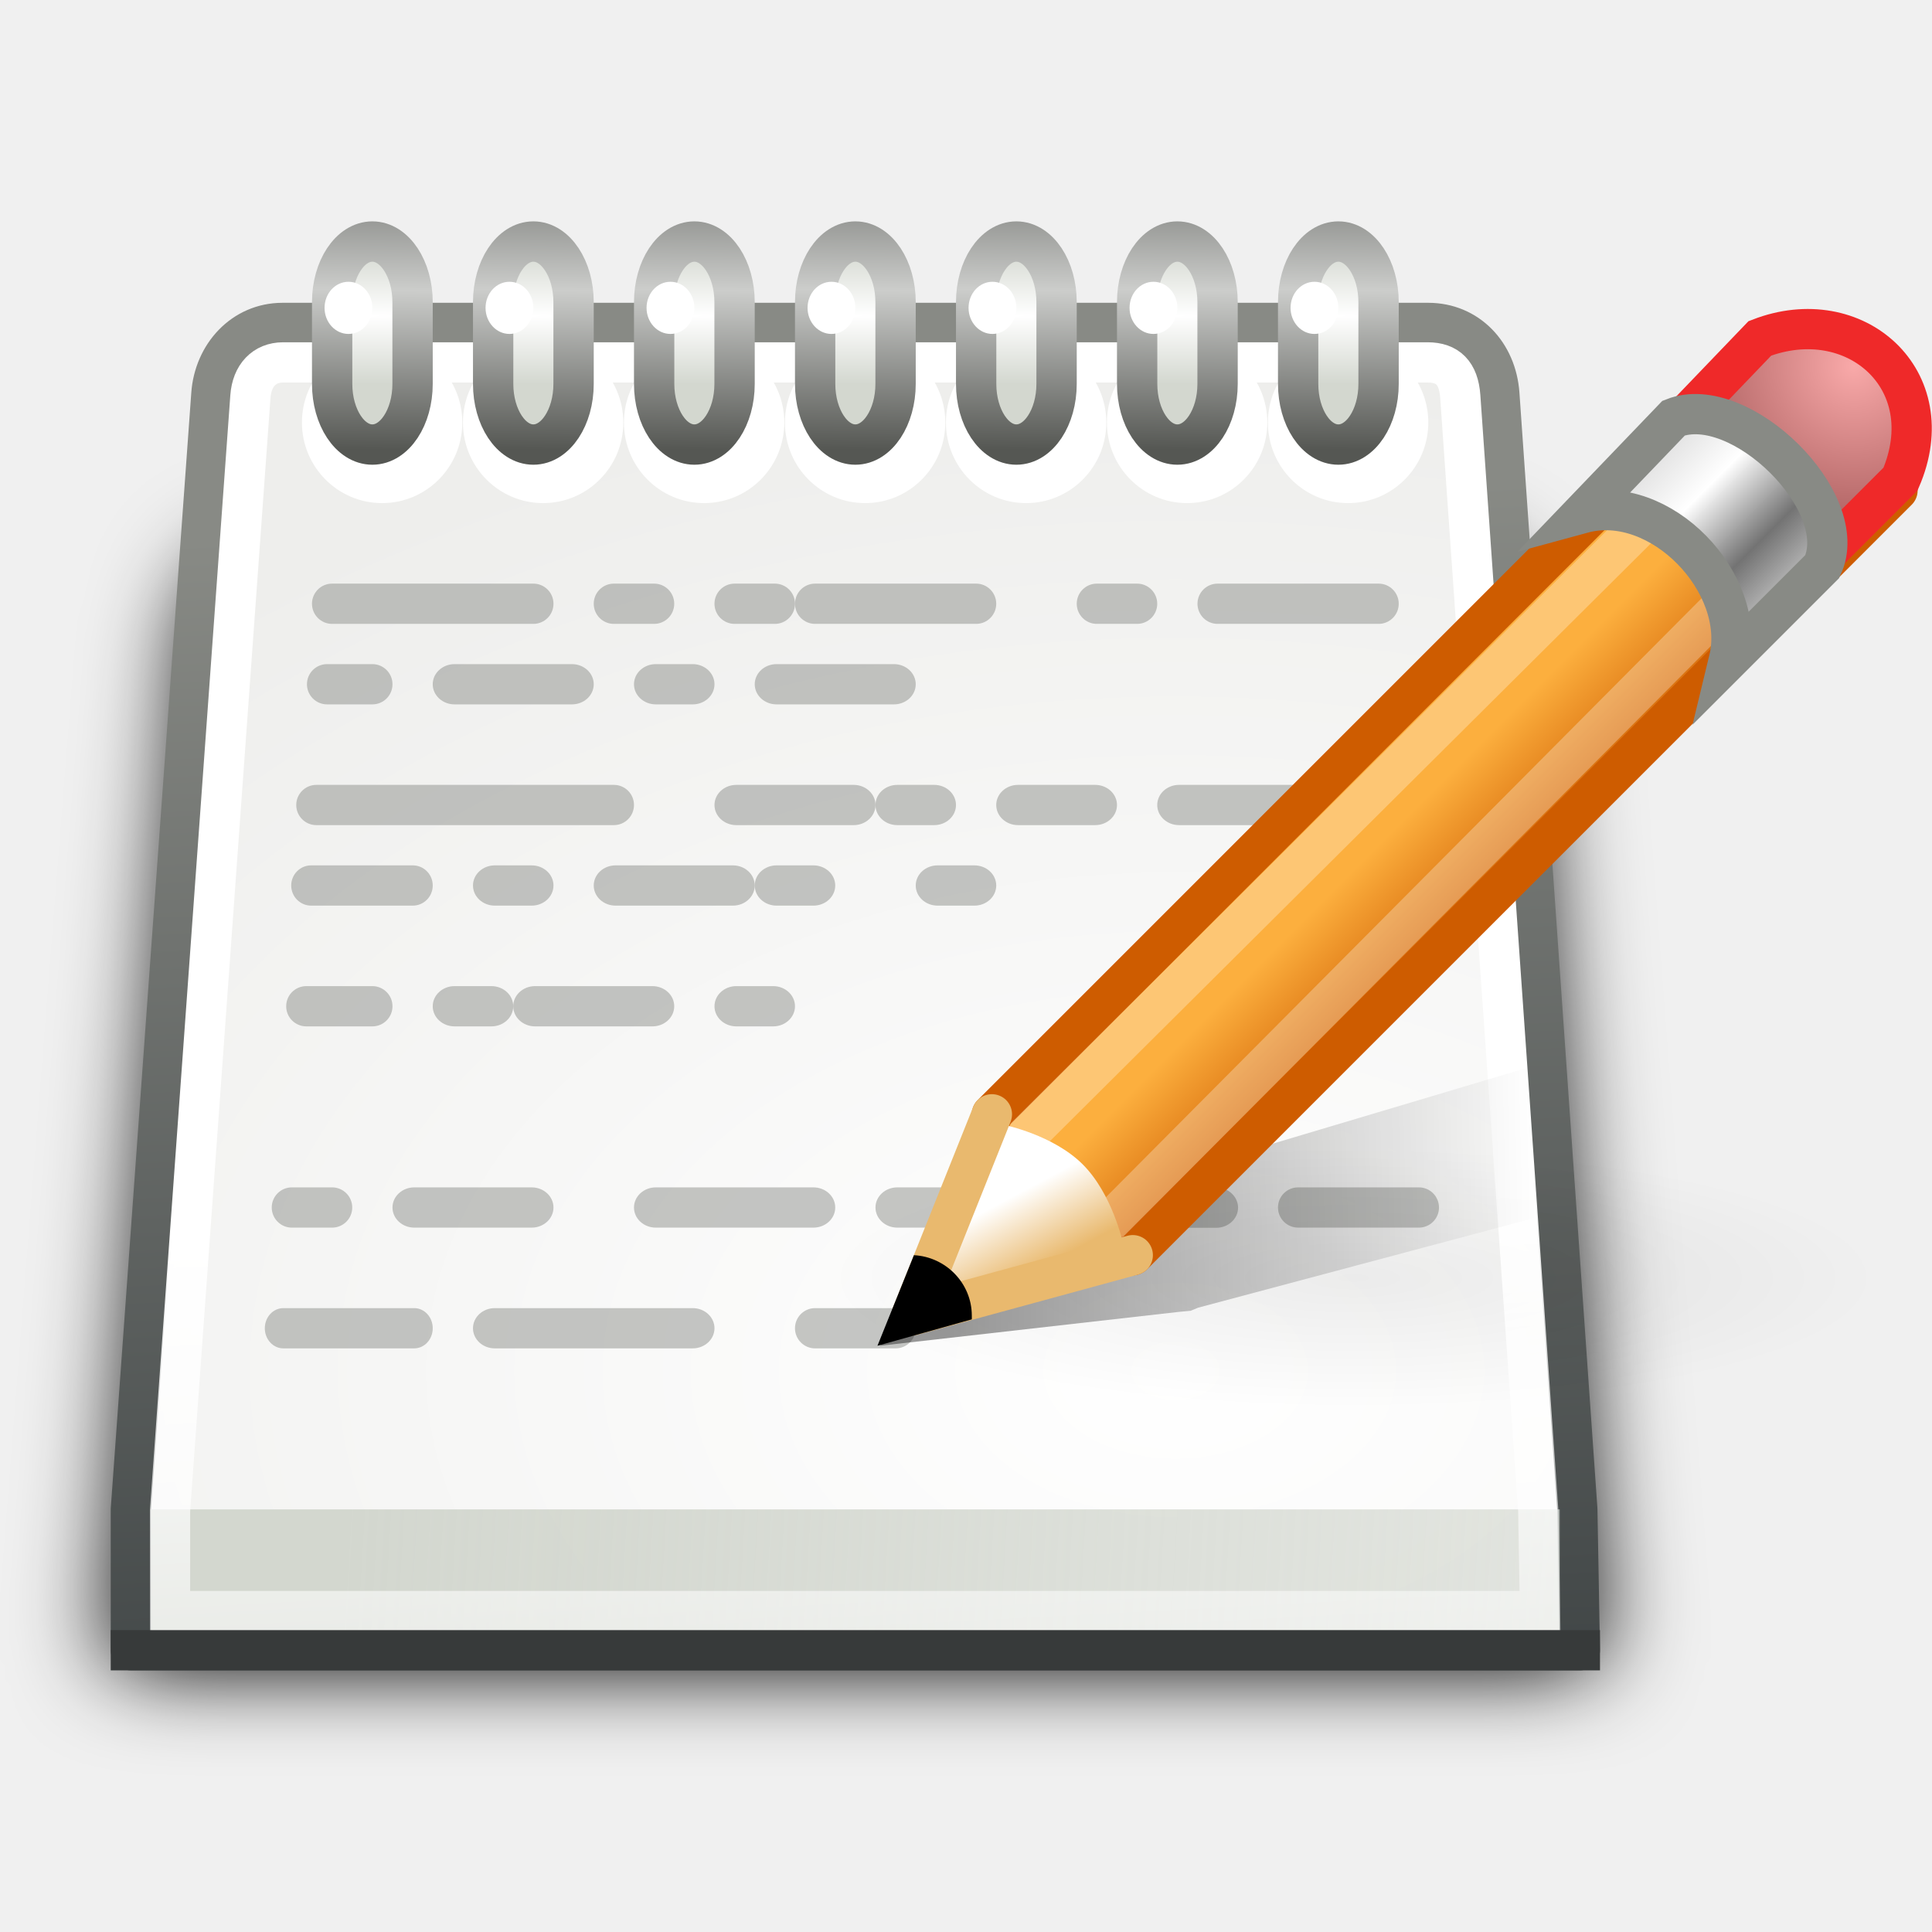
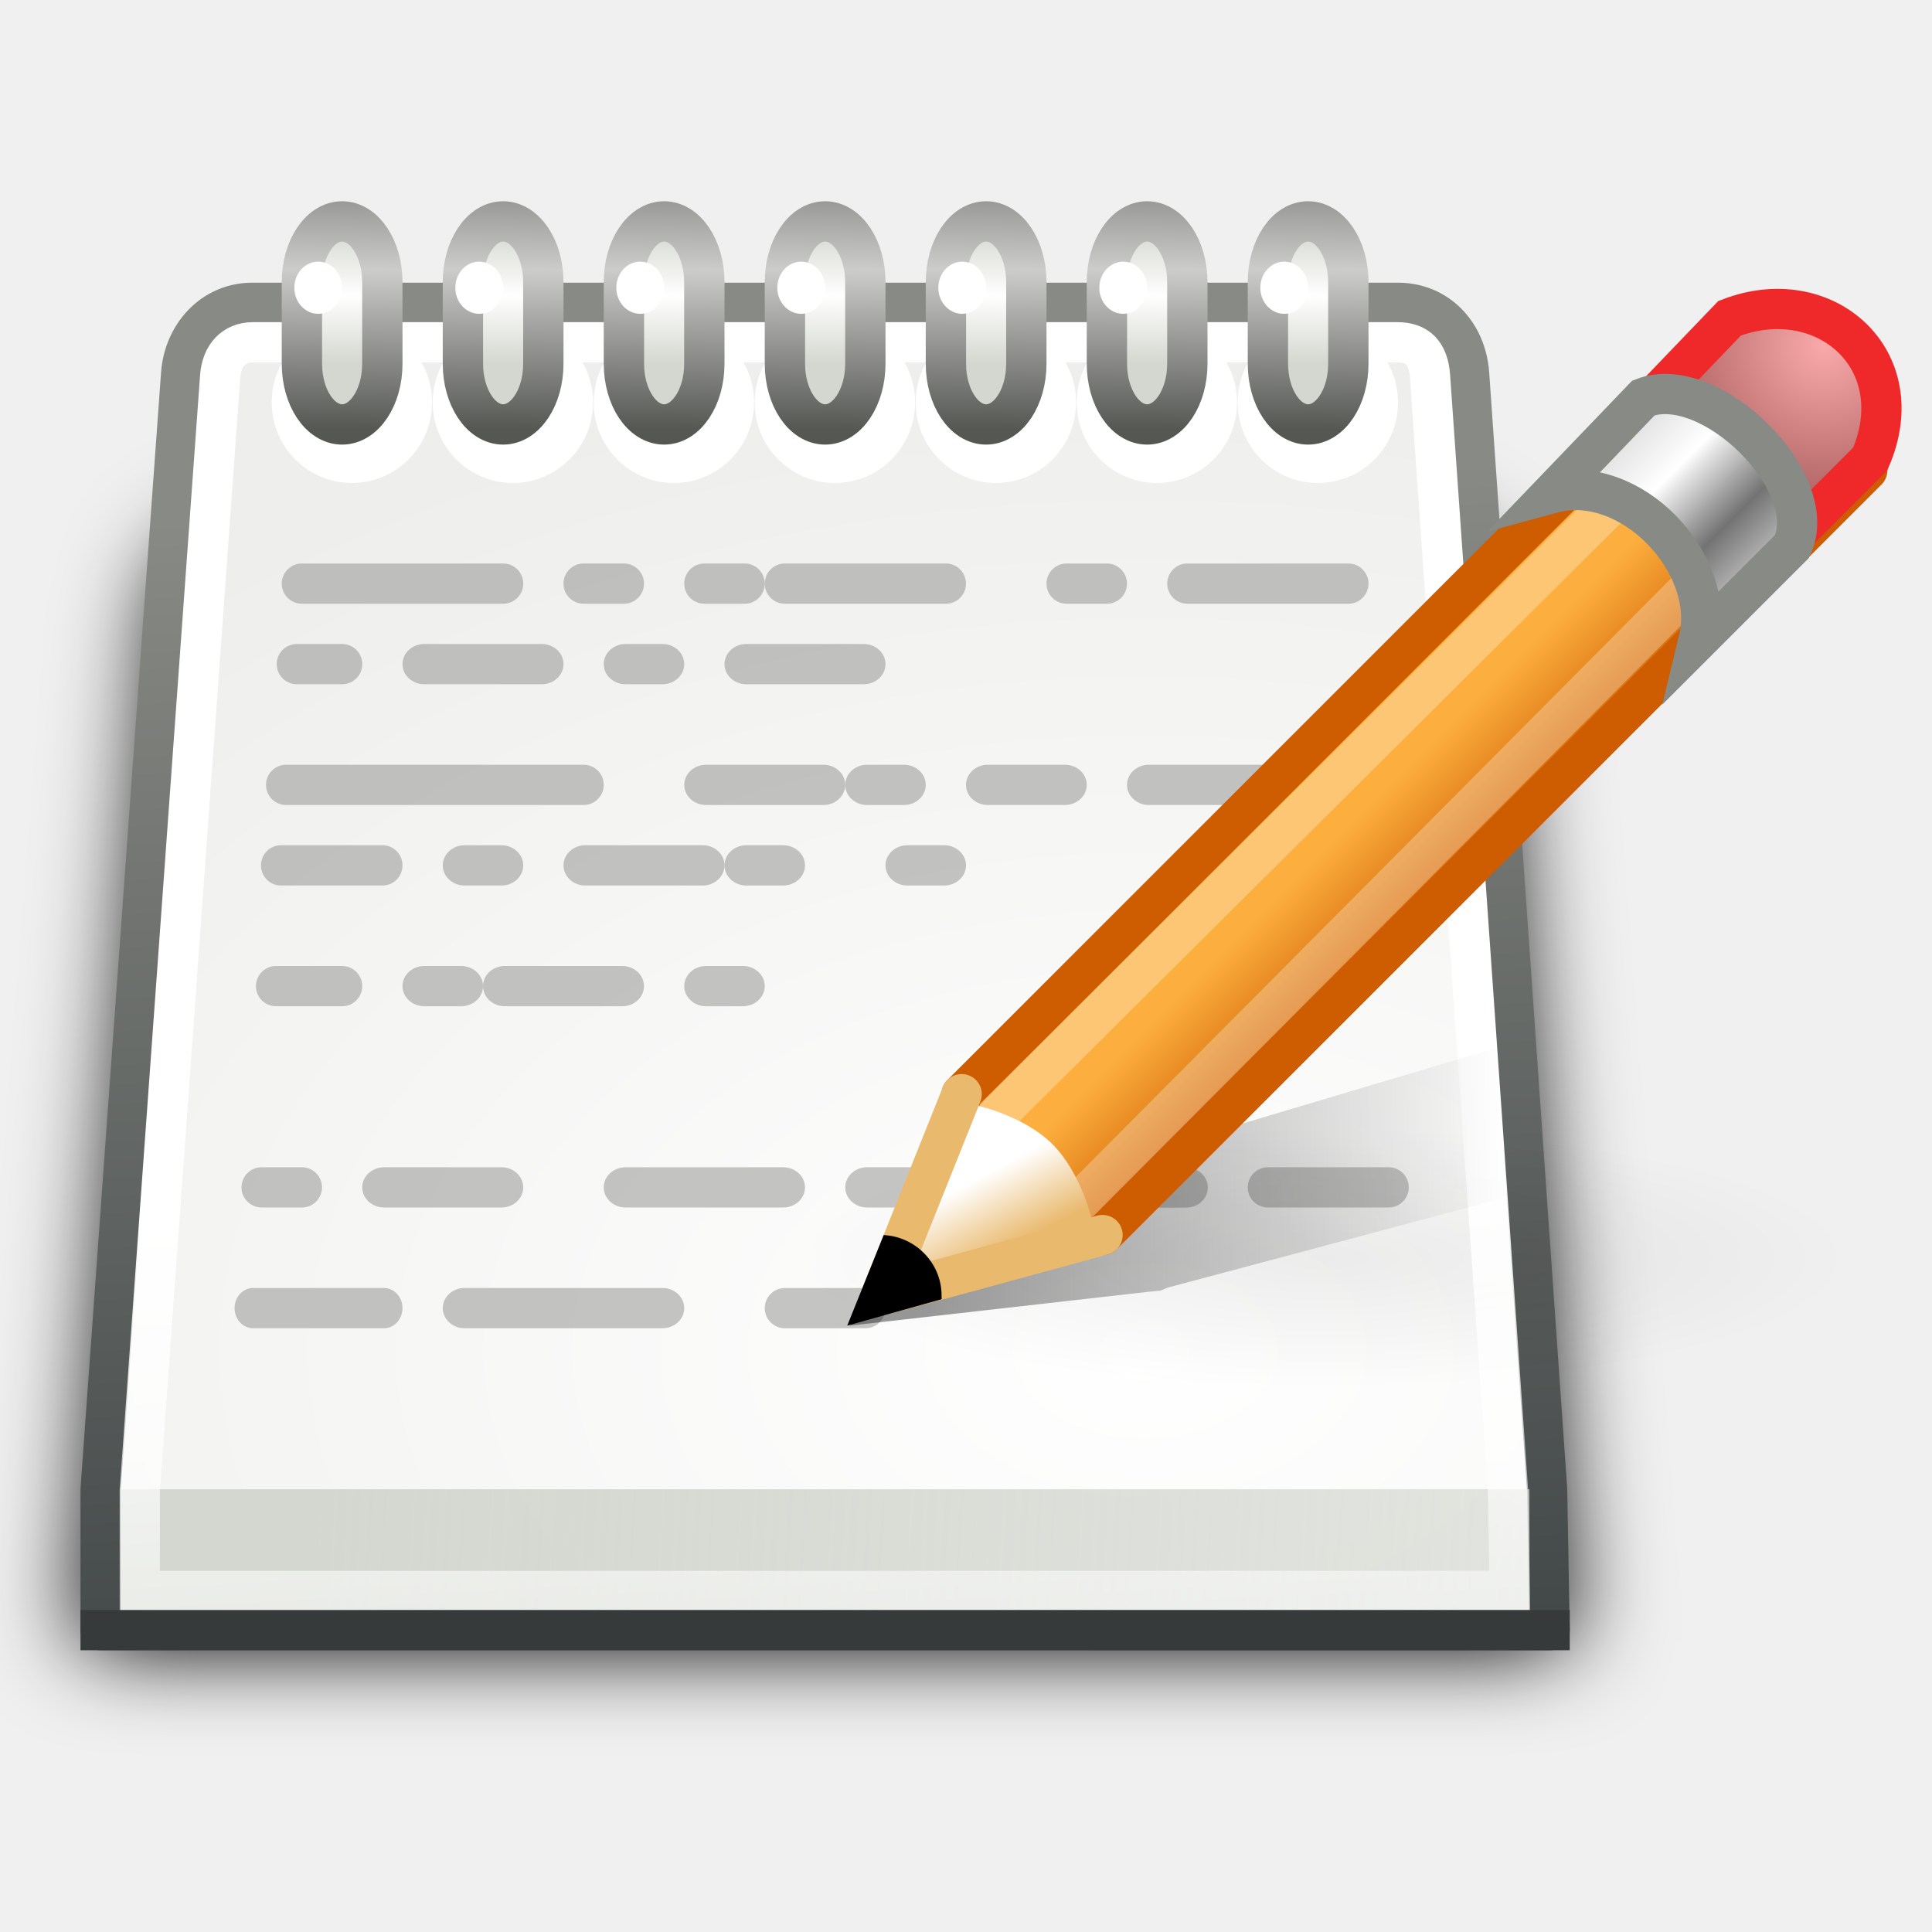
<svg xmlns="http://www.w3.org/2000/svg" xmlns:xlink="http://www.w3.org/1999/xlink" width="48" height="48" viewBox="0 0 48 48" version="1.1" id="svg1">
  <defs id="defs1">
    <filter id="filter9701" x="-0.077" y="-0.093" width="1.154" height="1.187">
      <feGaussianBlur stdDeviation="1.194" id="feGaussianBlur9703" />
    </filter>
    <radialGradient gradientUnits="userSpaceOnUse" gradientTransform="matrix(2.012905,0,0,1.338879,-28.88714,-12.68199)" r="18.5" fy="36.777" fx="29.481" cy="36.777" cx="29.481" id="radialGradient4696" xlink:href="#linearGradient4690" />
    <linearGradient id="linearGradient4690">
      <stop id="stop4692" offset="0" style="stop-color:white;stop-opacity:1" />
      <stop id="stop4694" offset="1" style="stop-color:#eeeeec;stop-opacity:1" />
    </linearGradient>
    <linearGradient gradientUnits="userSpaceOnUse" y2="16.003" x2="4" y1="53.321" x1="5.657" id="linearGradient4698" xlink:href="#linearGradient4700" />
    <linearGradient id="linearGradient4700">
      <stop style="stop-color:#2e3436;stop-opacity:1" offset="0" id="stop4702" />
      <stop style="stop-color:#888a85;stop-opacity:1" offset="1" id="stop4704" />
    </linearGradient>
    <radialGradient gradientUnits="userSpaceOnUse" gradientTransform="matrix(1,0,0,0.226496,0,25.67067)" r="14.625" fy="33.188" fx="37.375" cy="33.188" cx="37.375" id="radialGradient4339" xlink:href="#linearGradient4333" />
    <linearGradient id="linearGradient4333">
      <stop id="stop4335" offset="0" style="stop-color:black;stop-opacity:1;" />
      <stop id="stop4337" offset="1" style="stop-color:black;stop-opacity:0;" />
    </linearGradient>
    <linearGradient gradientTransform="matrix(1,0,0,1.489708,-2,-22.55226)" gradientUnits="userSpaceOnUse" y2="47.897" x2="94.364" y1="40.665" x1="11.95" id="linearGradient2925" xlink:href="#linearGradient2919" />
    <linearGradient id="linearGradient2919">
      <stop id="stop2921" offset="0" style="stop-color:#d3d7cf;stop-opacity:1;" />
      <stop id="stop2923" offset="1" style="stop-color:#d3d7cf;stop-opacity:0;" />
    </linearGradient>
    <linearGradient gradientUnits="userSpaceOnUse" y2="54.449" x2="7.922" y1="32.963" x1="6.793" id="linearGradient4688" xlink:href="#linearGradient4682" />
    <linearGradient id="linearGradient4682">
      <stop id="stop4684" offset="0" style="stop-color:white;stop-opacity:1;" />
      <stop id="stop4686" offset="1" style="stop-color:white;stop-opacity:0;" />
    </linearGradient>
    <radialGradient xlink:href="#linearGradient2804" id="radialGradient9693" gradientUnits="userSpaceOnUse" gradientTransform="matrix(9.835652,1.854444e-6,0,1.136384,-108.6942,-1.914856)" cx="12.322" cy="11.669" fx="12.322" fy="11.669" r="1.5" />
    <linearGradient id="linearGradient2804">
      <stop id="stop2806" offset="0" style="stop-color:white;stop-opacity:1" />
      <stop id="stop2808" offset="1" style="stop-color:#d3d7cf;stop-opacity:1" />
    </linearGradient>
    <linearGradient xlink:href="#linearGradient2791" id="linearGradient9695" gradientUnits="userSpaceOnUse" x1="11.669" y1="6.728" x2="11.581" y2="14.663" />
    <linearGradient id="linearGradient2791">
      <stop id="stop2793" offset="0" style="stop-color:#555753;stop-opacity:1;" />
      <stop style="stop-color:#cccdcb;stop-opacity:1;" offset="0.5" id="stop2799" />
      <stop id="stop2795" offset="1" style="stop-color:#555753;stop-opacity:1" />
    </linearGradient>
    <radialGradient xlink:href="#linearGradient2804" id="radialGradient1" gradientUnits="userSpaceOnUse" gradientTransform="matrix(9.835652,1.854444e-6,0,1.136384,-108.6942,-1.914856)" cx="12.322" cy="11.669" fx="12.322" fy="11.669" r="1.5" />
    <radialGradient xlink:href="#linearGradient2804" id="radialGradient5" gradientUnits="userSpaceOnUse" gradientTransform="matrix(9.835652,1.854444e-6,0,1.136384,-108.6942,-1.914856)" cx="12.322" cy="11.669" fx="12.322" fy="11.669" r="1.5" />
    <radialGradient xlink:href="#linearGradient2804" id="radialGradient10" gradientUnits="userSpaceOnUse" gradientTransform="matrix(9.835652,1.854444e-6,0,1.136384,-108.6942,-1.914856)" cx="12.322" cy="11.669" fx="12.322" fy="11.669" r="1.5" />
    <radialGradient xlink:href="#linearGradient2804" id="radialGradient15" gradientUnits="userSpaceOnUse" gradientTransform="matrix(9.835652,1.854444e-6,0,1.136384,-108.6942,-1.914856)" cx="12.322" cy="11.669" fx="12.322" fy="11.669" r="1.5" />
    <radialGradient xlink:href="#linearGradient2804" id="radialGradient20" gradientUnits="userSpaceOnUse" gradientTransform="matrix(9.835652,1.854444e-6,0,1.136384,-108.6942,-1.914856)" cx="12.322" cy="11.669" fx="12.322" fy="11.669" r="1.5" />
    <radialGradient xlink:href="#linearGradient2804" id="radialGradient25" gradientUnits="userSpaceOnUse" gradientTransform="matrix(9.835652,1.854444e-6,0,1.136384,-108.6942,-1.914856)" cx="12.322" cy="11.669" fx="12.322" fy="11.669" r="1.5" />
    <radialGradient xlink:href="#linearGradient2804" id="radialGradient30" gradientUnits="userSpaceOnUse" gradientTransform="matrix(9.835652,1.854444e-6,0,1.136384,-108.6942,-1.914856)" cx="12.322" cy="11.669" fx="12.322" fy="11.669" r="1.5" />
    <linearGradient y2="18.392" x2="32.938" y1="18.538" x1="18.188" gradientTransform="matrix(1,0,0,0.415008,6.5485,26.7669)" gradientUnits="userSpaceOnUse" id="linearGradient6482" xlink:href="#linearGradient4333" />
    <linearGradient y2="14.691" x2="30.432" y1="12.338" x1="28.079" gradientTransform="translate(6.39225,12.18459)" gradientUnits="userSpaceOnUse" id="linearGradient6484" xlink:href="#linearGradient6445" />
    <linearGradient id="linearGradient6445">
      <stop id="stop6447" offset="0" style="stop-color:#fcaf3e;stop-opacity:1" />
      <stop id="stop6449" offset="1" style="stop-color:#ce5c00" />
    </linearGradient>
    <linearGradient y2="22.119" x2="22.81" y1="21.481" x1="23.448" gradientTransform="translate(6.39225,12.18459)" gradientUnits="userSpaceOnUse" id="linearGradient6486" xlink:href="#linearGradient2301" />
    <linearGradient id="linearGradient2301">
      <stop style="stop-color:#ce5c00;stop-opacity:1" offset="0" id="stop2303" />
      <stop style="stop-color:#ce5c00" offset="1" id="stop2305" />
    </linearGradient>
    <linearGradient y2="32.714" x2="25.485" y1="34.39" x1="26.379" gradientUnits="userSpaceOnUse" id="linearGradient6488" xlink:href="#linearGradient6437" />
    <linearGradient id="linearGradient6437">
      <stop id="stop6439" offset="0" style="stop-color:#e9b96e;stop-opacity:1" />
      <stop id="stop6441" offset="1" style="stop-color:#ffffff;stop-opacity:1" />
    </linearGradient>
    <radialGradient xlink:href="#linearGradient4117-1-0" id="radialGradient691" gradientUnits="userSpaceOnUse" gradientTransform="matrix(0.320394,-0.3203948,0.322414,0.3224148,50.51843,-74.15789)" cx="-138.837" cy="128.001" fx="-138.837" fy="128.001" r="9.127" />
    <linearGradient id="linearGradient4117-1-0">
      <stop style="stop-color:#f9a9a9;stop-opacity:1" offset="0" id="stop4121-0-5" />
      <stop style="stop-color:#ab5f5f;stop-opacity:1" offset="1" id="stop4119-1-6" />
    </linearGradient>
    <linearGradient xlink:href="#linearGradient4099-6-7" id="linearGradient649" gradientUnits="userSpaceOnUse" gradientTransform="matrix(0.1892115,-0.1892253,0.1892115,0.1892253,49.73873,-37.73223)" x1="-158.75" y1="115.938" x2="-158.75" y2="134.25" />
    <linearGradient id="linearGradient4099-6-7">
      <stop id="stop4101-1-8" offset="0" style="stop-color:#dddddd;stop-opacity:1;" />
      <stop style="stop-color:#ffffff;stop-opacity:1" offset="0.345" id="stop4107-2-2" />
      <stop id="stop4109-5-7" offset="0.727" style="stop-color:#737373;stop-opacity:1" />
      <stop id="stop4103-9-2" offset="1" style="stop-color:#bbbbbb;stop-opacity:1" />
    </linearGradient>
  </defs>
  <g id="layer1">
-     <path style="display:inline;fill:#000000;fill-opacity:1;stroke:none;filter:url(#filter9701);enable-background:new" id="path9687" d="m 303.188,51.146 c -1.33,0 -2.325,1.109 -2.416,2.371 l -2,27.688 a 0.636,0.636 0 0 0 0.635,0.68 h 35.938 a 0.636,0.636 0 0 0 0.635,-0.68 l -1.938,-27.688 c -0.091,-1.296 -1.105,-2.371 -2.416,-2.371 z" transform="matrix(0.9941088,0,0,0.9114956,-294.2695,-33.1287)" />
-     <g style="display:inline;enable-background:new" id="layer1-7" transform="translate(-1.248806,-2.500001)">
+     <path style="display:inline;fill:#000000;fill-opacity:1;stroke:none;filter:url(#filter9701);enable-background:new" id="path9687" d="m 303.188,51.146 c -1.33,0 -2.325,1.109 -2.416,2.371 l -2,27.688 a 0.636,0.636 0 0 0 0.635,0.68 h 35.938 a 0.636,0.636 0 0 0 0.635,-0.68 l -1.938,-27.688 c -0.091,-1.296 -1.105,-2.371 -2.416,-2.371 z" transform="matrix(0.9941088,0,0,0.9114956,-295.0207,-33.6287)" />
+     <g style="display:inline;enable-background:new" id="layer1-7" transform="translate(-2,-3)">
      <path id="rect3790" d="M 8.268,10.523 H 36.732 c 0.979,0 1.697,0.753 1.768,1.768 L 40.437,40 40.5,43.5 H 4.5 V 40 l 2,-27.709 c 0.07,-0.971 0.788,-1.768 1.768,-1.768 z" style="fill:url(#radialGradient4696);fill-opacity:1;stroke:url(#linearGradient4698);stroke-width:1;stroke-linecap:round;stroke-linejoin:round;stroke-miterlimit:4;stroke-dashoffset:0;stroke-opacity:1" />
      <g style="opacity:0.4" transform="matrix(1.041668,0,0,0.4579337,-0.9375015,24.41163)" id="g3425" />
      <ellipse transform="matrix(0.897436,0,0,0.981132,1.333333,1.688679)" id="path4331" style="opacity:0.07;fill:url(#radialGradient4339);fill-opacity:1;stroke:none" cx="37.375" cy="33.188" rx="14.625" ry="3.312" />
      <g transform="translate(-1.75,-1)" id="g2894">
        <ellipse style="fill:#ffffff;fill-opacity:1;stroke:none" id="path2878" transform="matrix(1.143498,0,0,1.268986,-1.524595,-5.176204)" cx="12.258" cy="15.109" rx="1.742" ry="1.578" />
        <ellipse style="fill:#ffffff;fill-opacity:1;stroke:none" id="path2880" transform="matrix(1.143498,0,0,1.268986,2.475405,-5.176204)" cx="12.258" cy="15.109" rx="1.742" ry="1.578" />
        <ellipse style="fill:#ffffff;fill-opacity:1;stroke:none" id="path2882" transform="matrix(1.143498,0,0,1.268986,6.475405,-5.176204)" cx="12.258" cy="15.109" rx="1.742" ry="1.578" />
        <ellipse style="fill:#ffffff;fill-opacity:1;stroke:none" id="path2884" transform="matrix(1.143498,0,0,1.268986,10.47541,-5.176204)" cx="12.258" cy="15.109" rx="1.742" ry="1.578" />
        <ellipse style="fill:#ffffff;fill-opacity:1;stroke:none" id="path2886" transform="matrix(1.143498,0,0,1.268986,14.47541,-5.176204)" cx="12.258" cy="15.109" rx="1.742" ry="1.578" />
        <ellipse style="fill:#ffffff;fill-opacity:1;stroke:none" id="path2888" transform="matrix(1.143498,0,0,1.268986,18.47541,-5.176204)" cx="12.258" cy="15.109" rx="1.742" ry="1.578" />
        <ellipse style="fill:#ffffff;fill-opacity:1;stroke:none" id="path2890" transform="matrix(1.143498,0,0,1.268986,22.47541,-5.176204)" cx="12.258" cy="15.109" rx="1.742" ry="1.578" />
      </g>
      <rect y="40" x="5" height="3.01" width="35" id="rect2757" style="fill:url(#linearGradient2925);fill-opacity:1;stroke:none" />
      <path d="m 8.281,11.504 c -0.464,0 -0.773,0.324 -0.811,0.848 L 5.473,40.035 v 2.492 H 39.51 l -0.043,-2.484 -1.938,-27.693 C 37.488,11.765 37.212,11.504 36.719,11.504 Z" id="path4680" style="fill:none;stroke:url(#linearGradient4688);stroke-width:1;stroke-linecap:round;stroke-linejoin:miter;stroke-miterlimit:4;stroke-dasharray:none;stroke-dashoffset:0;stroke-opacity:1" />
      <path id="path2760" d="m 4.5,43.5 h 36" style="fill:none;stroke:#373a3a;stroke-width:1px;stroke-linecap:square;stroke-linejoin:miter;stroke-opacity:1" />
      <g transform="translate(-2,-1)" id="g2814">
        <rect style="fill:url(#radialGradient9693);fill-opacity:1;stroke:url(#linearGradient9695);stroke-width:1.002;stroke-linecap:square;stroke-linejoin:miter;stroke-miterlimit:4;stroke-dasharray:none;stroke-dashoffset:1.2;stroke-opacity:1" id="rect2776" width="1.998" height="5.044" x="11.501" y="9.501" rx="0.999" ry="1.507" />
        <ellipse style="fill:#ffffff;fill-opacity:1;stroke:none" id="path2812" transform="translate(-0.21875,-0.109374)" cx="12.125" cy="11.258" rx="0.594" ry="0.648" />
      </g>
      <g transform="translate(60.78337,49.43458)" style="display:inline" id="g2637" />
      <g transform="translate(0,-1)" style="opacity:0.6" id="g2953">
        <rect style="opacity:0.8;fill:#888a85;fill-opacity:1;stroke:none" id="rect3297" width="5" height="1" x="31" y="18" rx="0.5" ry="0.5" />
        <rect style="opacity:0.8;fill:#888a85;fill-opacity:1;stroke:none" id="rect3305" width="2.125" height="1" x="8.875" y="20" rx="0.5" ry="0.5" />
        <rect style="opacity:0.8;fill:#888a85;fill-opacity:1;stroke:none" id="rect3287" width="4.172" height="1" x="7.828" y="36" rx="0.461" ry="0.5" />
        <rect style="opacity:0.8;fill:#888a85;fill-opacity:1;stroke:none" id="rect3307" width="8.391" height="1" x="8.609" y="23" rx="0.5" ry="0.5" />
        <rect style="opacity:0.8;fill:#888a85;fill-opacity:1;stroke:none" id="rect3309" width="3.516" height="1" x="8.484" y="25" rx="0.495" ry="0.5" />
        <rect style="opacity:0.8;fill:#888a85;fill-opacity:1;stroke:none" id="rect3313" width="4" height="1" x="33" y="33" rx="0.5" ry="0.5" />
        <rect style="opacity:0.8;fill:#888a85;fill-opacity:1;stroke:none" id="rect2940" width="3" height="1" x="21" y="36" rx="0.5" ry="0.5" />
        <rect style="opacity:0.8;fill:#888a85;fill-opacity:1;stroke:none" id="rect2915" width="5" height="1" x="30" y="23" rx="0.542" ry="0.5" />
        <rect style="opacity:0.8;fill:#888a85;fill-opacity:1;stroke:none" id="rect2885" width="2.641" height="1" x="8.359" y="28" rx="0.5" ry="0.5" />
        <rect style="opacity:0.8;fill:#888a85;fill-opacity:1;stroke:none" id="rect2893" width="6" height="1" x="9" y="18" rx="0.5" ry="0.5" />
        <rect style="opacity:0.8;fill:#888a85;fill-opacity:1;stroke:none" id="rect2895" width="5" height="1" x="21" y="18" rx="0.5" ry="0.5" />
        <rect style="opacity:0.8;fill:#888a85;fill-opacity:1;stroke:none" id="rect2897" width="2" height="1" x="28" y="18" rx="0.5" ry="0.5" />
        <rect style="opacity:0.8;fill:#888a85;fill-opacity:1;stroke:none" id="rect2899" width="2" height="1" x="16" y="18" rx="0.5" ry="0.5" />
        <rect style="opacity:0.8;fill:#888a85;fill-opacity:1;stroke:none" id="rect2901" width="2" height="1" x="19" y="18" rx="0.5" ry="0.5" />
        <rect style="opacity:0.8;fill:#888a85;fill-opacity:1;stroke:none" id="rect2903" width="4" height="1" x="12" y="20" rx="0.542" ry="0.5" />
        <rect style="opacity:0.8;fill:#888a85;fill-opacity:1;stroke:none" id="rect2905" width="2" height="1" x="17" y="20" rx="0.542" ry="0.5" />
        <rect style="opacity:0.8;fill:#888a85;fill-opacity:1;stroke:none" id="rect2907" width="4" height="1" x="20" y="20" rx="0.542" ry="0.5" />
        <rect style="opacity:0.8;fill:#888a85;fill-opacity:1;stroke:none" id="rect2909" width="4" height="1" x="19" y="23" rx="0.542" ry="0.5" />
        <rect style="opacity:0.8;fill:#888a85;fill-opacity:1;stroke:none" id="rect2911" width="2" height="1" x="23" y="23" rx="0.542" ry="0.5" />
        <rect style="opacity:0.8;fill:#888a85;fill-opacity:1;stroke:none" id="rect2913" width="3" height="1" x="26" y="23" rx="0.542" ry="0.5" />
        <rect style="opacity:0.8;fill:#888a85;fill-opacity:1;stroke:none" id="rect2919" width="2" height="1" x="13" y="25" rx="0.542" ry="0.5" />
        <rect style="opacity:0.8;fill:#888a85;fill-opacity:1;stroke:none" id="rect2921" width="4" height="1" x="16" y="25" rx="0.542" ry="0.5" />
        <rect style="opacity:0.8;fill:#888a85;fill-opacity:1;stroke:none" id="rect2923" width="2" height="1" x="20" y="25" rx="0.542" ry="0.5" />
        <rect style="opacity:0.8;fill:#888a85;fill-opacity:1;stroke:none" id="rect2925" width="2" height="1" x="24" y="25" rx="0.542" ry="0.5" />
        <rect style="opacity:0.8;fill:#888a85;fill-opacity:1;stroke:none" id="rect2931" width="2" height="1" x="12" y="28" rx="0.542" ry="0.5" />
        <rect style="opacity:0.8;fill:#888a85;fill-opacity:1;stroke:none" id="rect2933" width="4" height="1" x="14" y="28" rx="0.542" ry="0.5" />
        <rect style="opacity:0.8;fill:#888a85;fill-opacity:1;stroke:none" id="rect2935" width="2" height="1" x="19" y="28" rx="0.542" ry="0.5" />
        <rect style="opacity:0.8;fill:#888a85;fill-opacity:1;stroke:none" id="rect2938" width="6" height="1" x="13" y="36" rx="0.542" ry="0.5" />
        <rect style="opacity:0.8;fill:#888a85;fill-opacity:1;stroke:none" id="rect2942" width="2" height="1" x="8" y="33" rx="0.5" ry="0.5" />
        <rect style="opacity:0.8;fill:#888a85;fill-opacity:1;stroke:none" id="rect2945" width="4" height="1" x="11" y="33" rx="0.542" ry="0.5" />
        <rect style="opacity:0.8;fill:#888a85;fill-opacity:1;stroke:none" id="rect2947" width="5" height="1" x="17" y="33" rx="0.542" ry="0.5" />
        <rect style="opacity:0.8;fill:#888a85;fill-opacity:1;stroke:none" id="rect2949" width="4" height="1" x="23" y="33" rx="0.542" ry="0.5" />
        <rect style="opacity:0.8;fill:#888a85;fill-opacity:1;stroke:none" id="rect2951" width="4" height="1" x="28.008" y="33.004" rx="0.542" ry="0.5" />
      </g>
      <use height="48" width="48" transform="translate(4)" id="use4712" xlink:href="#g2814" y="0" x="0" />
      <use height="48" width="48" transform="translate(8)" id="use4714" xlink:href="#g2814" y="0" x="0" />
      <use height="48" width="48" transform="translate(12)" id="use4716" xlink:href="#g2814" y="0" x="0" />
      <use height="48" width="48" transform="translate(16)" id="use4718" xlink:href="#g2814" y="0" x="0" />
      <use height="48" width="48" transform="translate(20)" id="use4720" xlink:href="#g2814" y="0" x="0" />
      <use height="48" width="48" transform="translate(24)" id="use4722" xlink:href="#g2814" y="0" x="0" />
      <g id="g6471">
        <path style="display:inline;opacity:0.4;fill:url(#linearGradient6482);fill-opacity:1;fill-rule:evenodd;stroke:none" d="m 41.08,28.466 -15,4.473 -0.125,0.065 -0.094,0.078 -2.75,2.853 7.438,-0.843 0.281,-0.026 0.188,-0.078 10.062,-2.683 v -3.839 z" id="path2334" />
        <g id="g6462">
          <g id="g6458">
            <path id="path2273" d="m 25.892,30.185 19,-19 c 2.175,0.36 3.085,1.732 3.5,3.5 l -19,19 -4.616,0.705 z" style="fill:url(#linearGradient6484);fill-opacity:1;fill-rule:evenodd;stroke:url(#linearGradient6486);stroke-width:1;stroke-linecap:butt;stroke-linejoin:round;stroke-miterlimit:4;stroke-dasharray:none;stroke-opacity:1" />
            <path id="path2313" d="m 26.792,30.685 18.498,-18.398 c 1.09,0.178 1.517,0.988 2,2 l -18.398,18.498 -3.3,0.9 z" style="display:inline;opacity:0.282;fill:none;stroke:#ffffff;stroke-width:1;stroke-linecap:butt;stroke-linejoin:miter;stroke-miterlimit:4;stroke-dasharray:none;stroke-opacity:1" />
          </g>
          <g id="g6451">
            <path id="path2298" d="m 24.55,34.633 1.666,-4.18 c 0,0 1.2,0.245 1.932,0.975 0.733,0.73 0.998,1.944 0.998,1.944 z" style="fill:url(#linearGradient6488);fill-opacity:1;fill-rule:evenodd;stroke:none" />
            <path transform="translate(6.39225,12.18459)" id="path5446" d="m 23,21.5 -5.5,1.5 2,-5" style="fill:none;stroke:#e9b96e;stroke-width:1;stroke-linecap:round;stroke-linejoin:round;stroke-miterlimit:4;stroke-dasharray:none;stroke-opacity:1" />
            <path id="path2283" d="m 23.955,33.685 -0.906,2.25 2.344,-0.656 c 0.002,-0.032 0,-0.061 0,-0.094 0,-0.802 -0.645,-1.46 -1.438,-1.5 z" style="display:inline;fill:#000000;fill-opacity:1;fill-rule:evenodd;stroke:none" />
          </g>
        </g>
      </g>
      <path style="color:#000000;display:inline;overflow:visible;visibility:visible;fill:url(#radialGradient691);fill-opacity:1;fill-rule:nonzero;stroke:#ef2929;stroke-width:1;marker:none;enable-background:new" d="m 42.822,13.147 c 1.834,-0.501 3.885,1.651 3.45,3.45 L 48.467,14.402 c 1.067,-2.467 -1.132,-4.41 -3.495,-3.495 z" id="path4113-1" />
      <path id="path4095-8" d="m 40.562,15.251 c 1.936,-0.528 4.102,1.744 3.642,3.643 l 2.318,-2.318 c 0.754,-1.596 -2.045,-4.337 -3.69,-3.69 z" style="color:#000000;display:inline;overflow:visible;visibility:visible;fill:url(#linearGradient649);fill-opacity:1;fill-rule:nonzero;stroke:#888a85;stroke-width:1;marker:none;enable-background:new" />
    </g>
  </g>
</svg>
